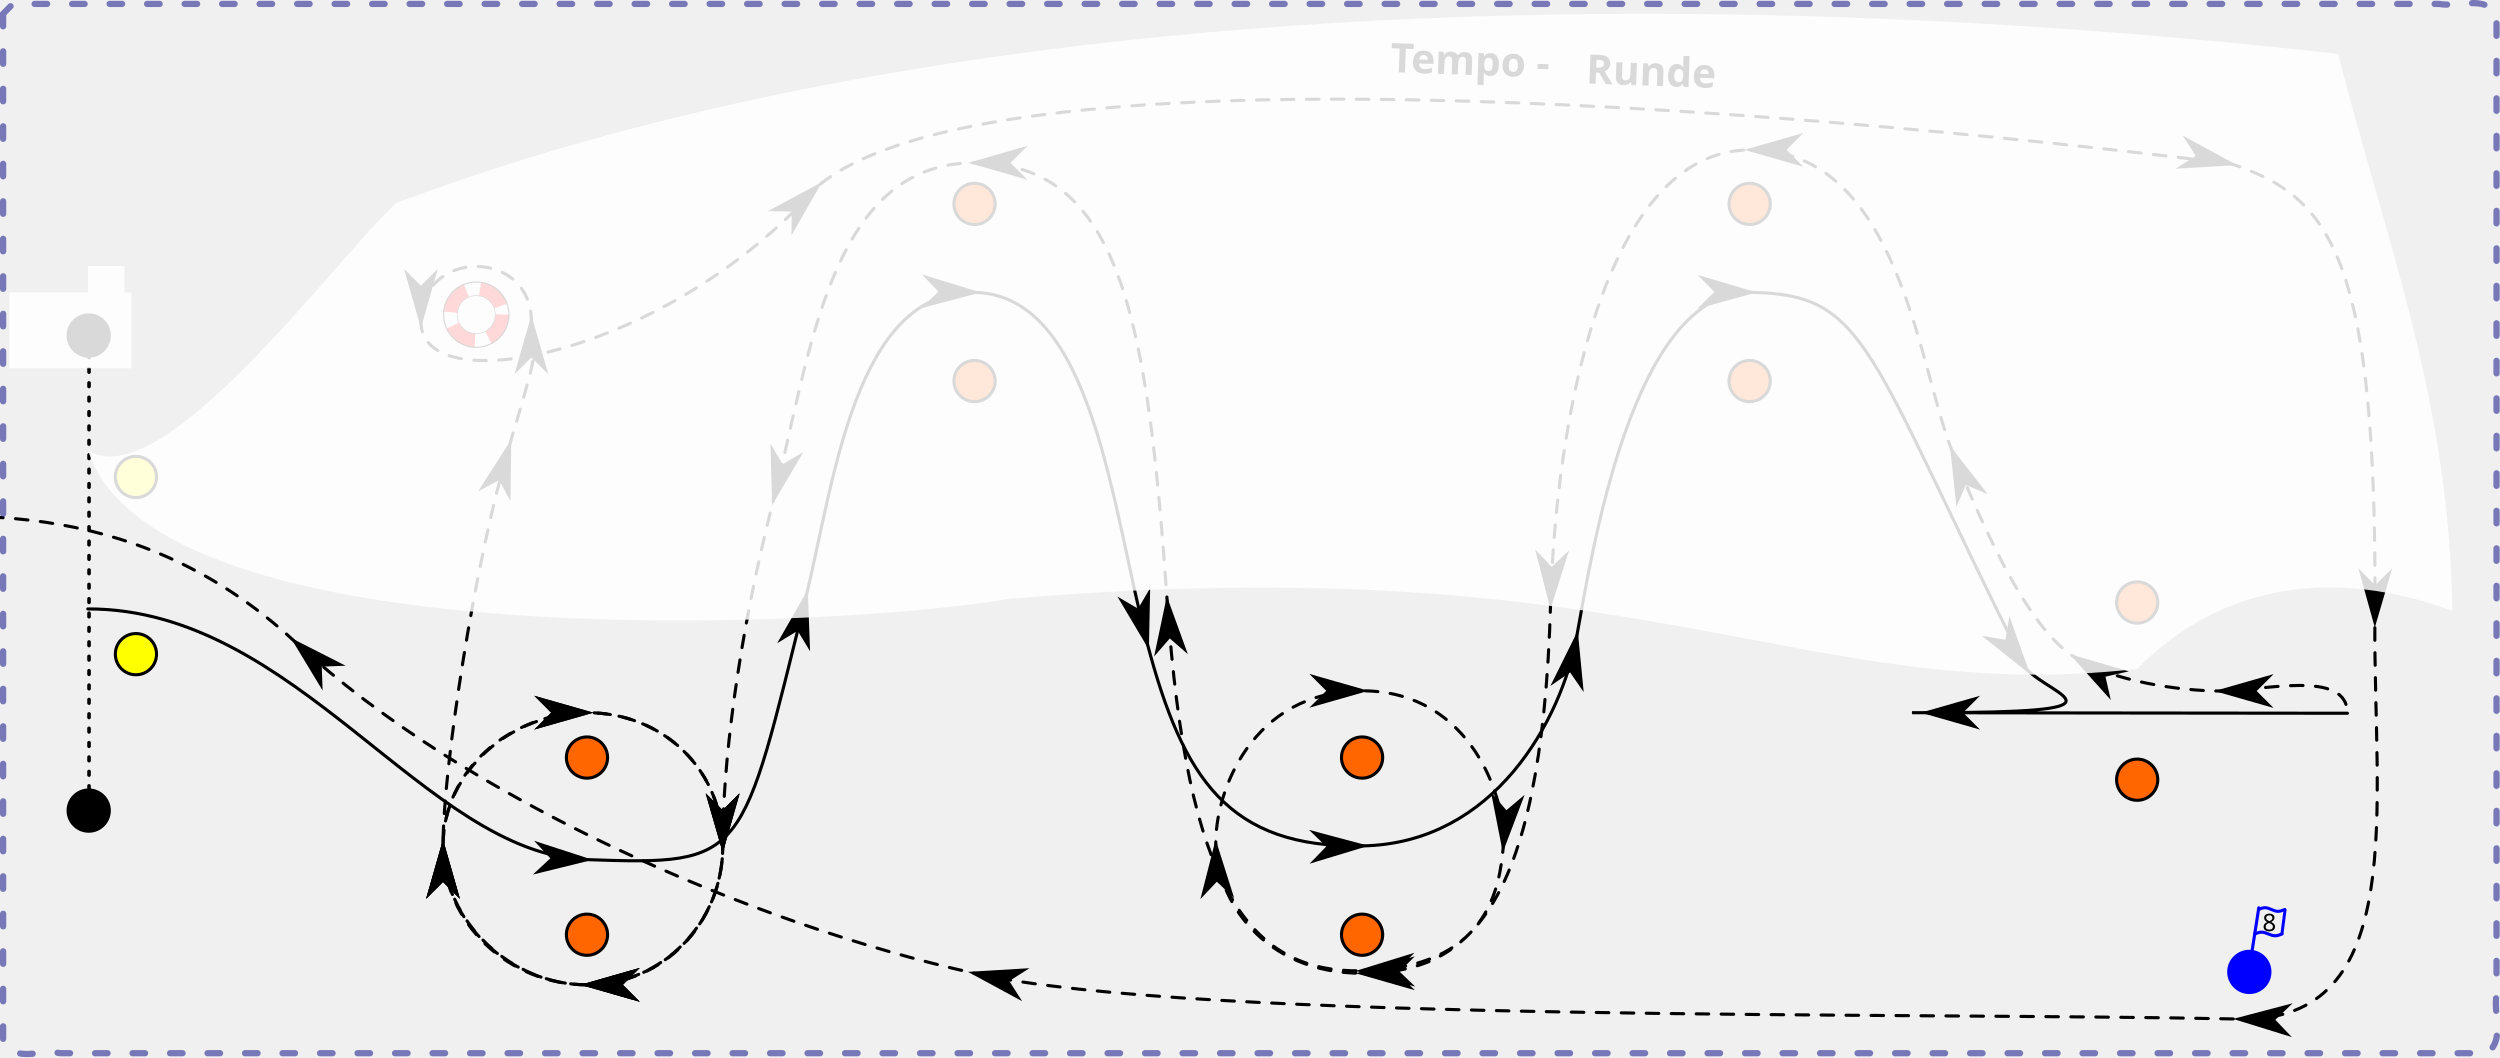
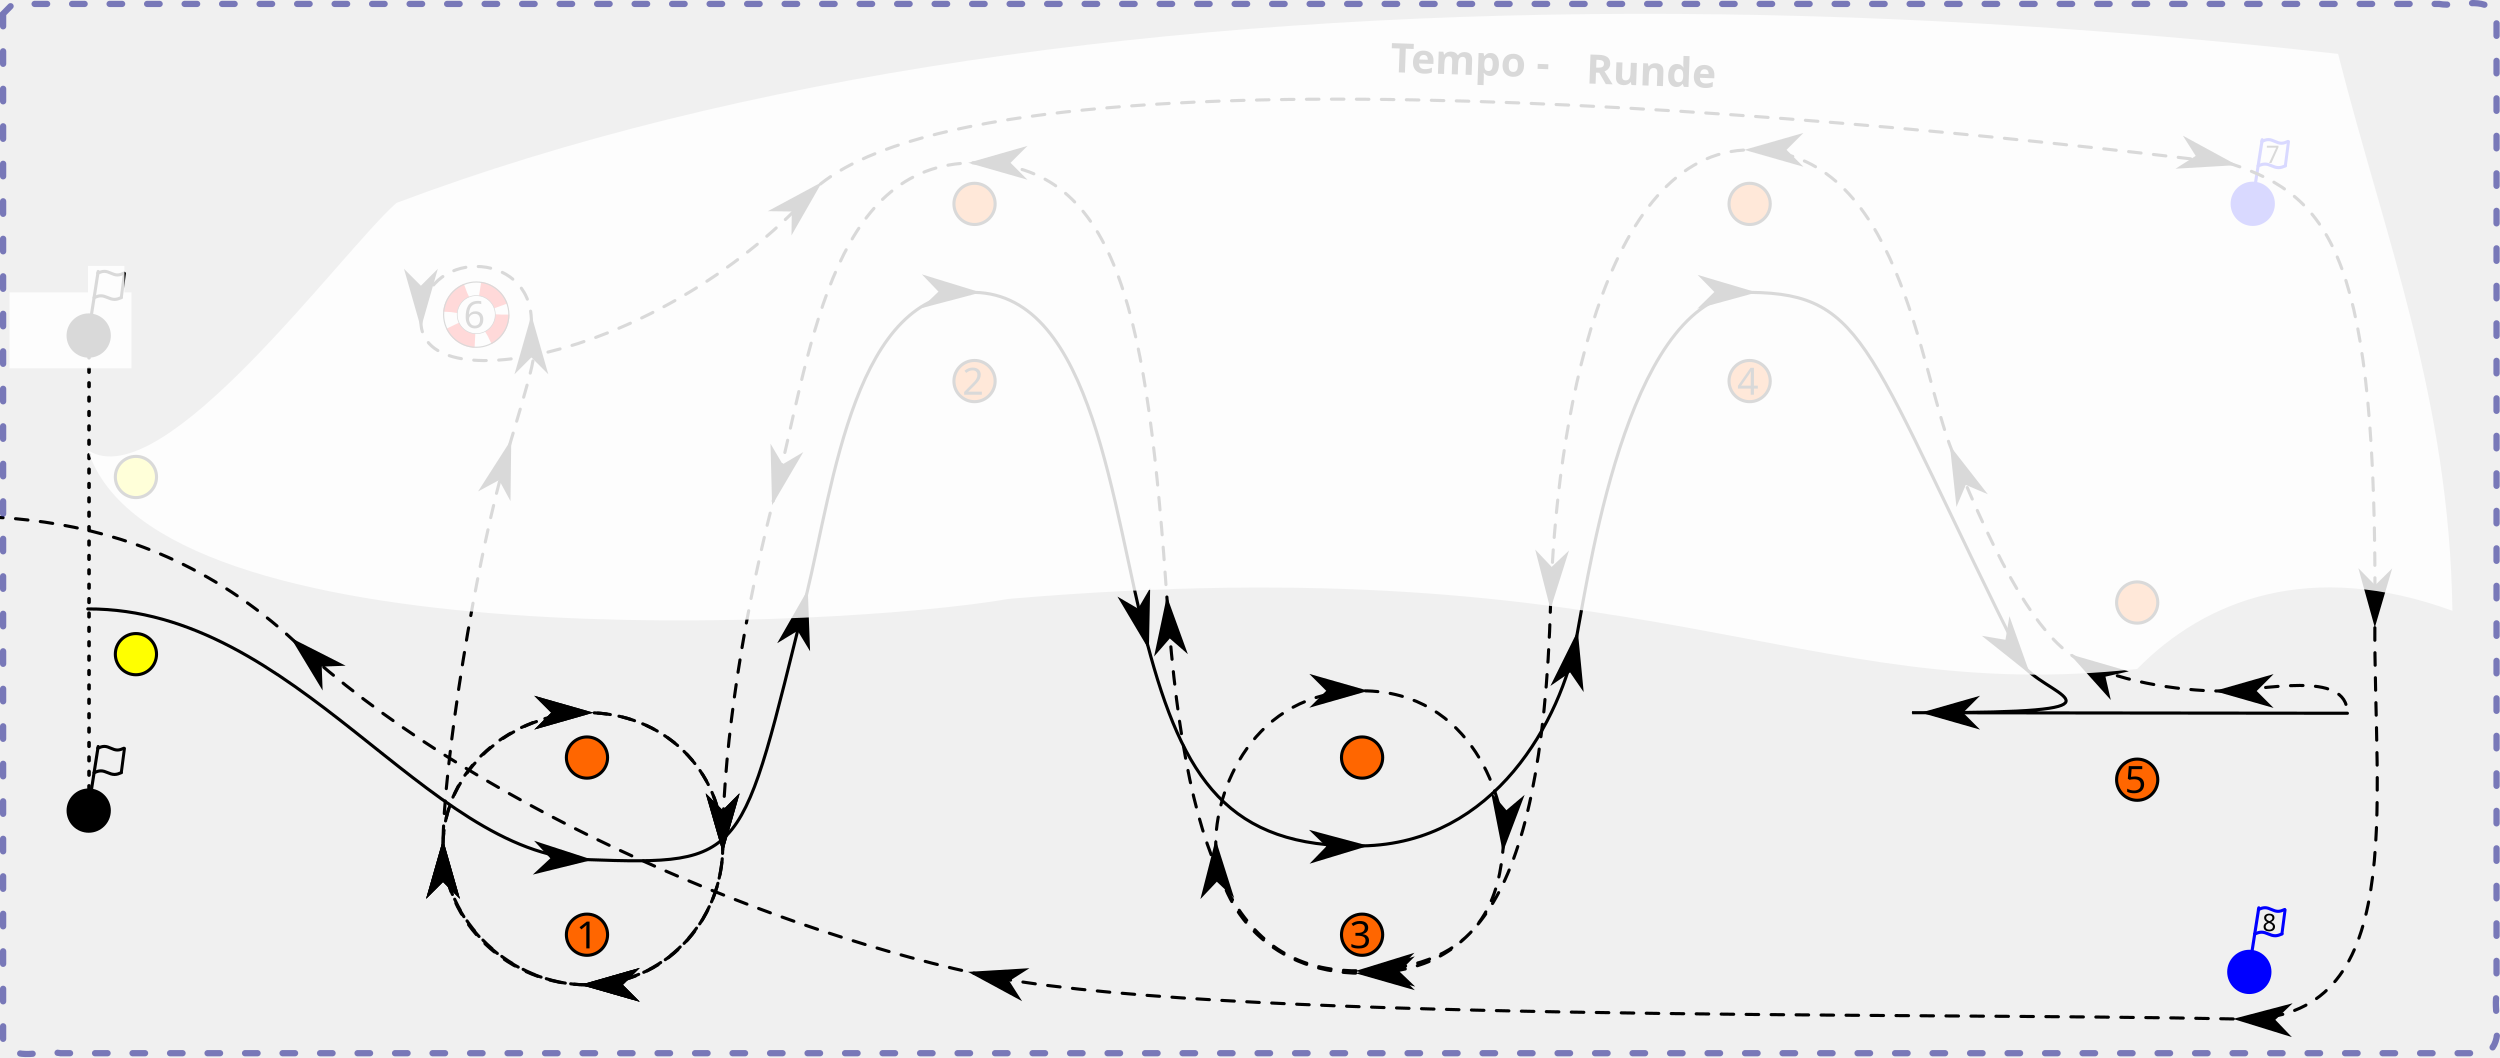
<svg xmlns="http://www.w3.org/2000/svg" version="1.0" id="svg3641" height="360.829" width="853.326" style="enable-background:new" xml:space="preserve">
  <defs id="arrows">
    <marker id="RazorWire" refX="0" refY="0" orient="auto" style="overflow:visible">
      <path id="path5527" style="fill:#34ff00;fill-opacity:1;fill-rule:evenodd;stroke:#34ff00;stroke-width:0.085pt;stroke-opacity:1" d="M 0.019,-0.632 V 0.595 L -6.621,2.568 H 9.113 L 2.979,0.595 V -0.632 L 9.166,-2.472 H -6.594 Z" />
    </marker>
    <marker orient="auto" refY="0" refX="0" id="Scissors" style="overflow:visible">
      <path id="schere" d="M 9.696,-3.847 C 8.661,-5.095 6.794,-5.052 5.4,-4.515 l -8.76,3.283 c -2.548,-1.394 -5.065,-0.995 -5.065,-1.673 0,-0.53 0.487,-0.414 0.414,-1.795 -0.07,-1.326 -1.454,-2.307 -2.763,-2.22 -1.309,-0.008 -2.666,0.995 -2.678,2.379 -0.098,1.393 1.074,2.688 2.461,2.779 1.624,0.242 4.499,-0.742 5.848,1.676 C -6.148,1.766 -7.931,1.771 -9.543,1.679 -10.882,1.602 -12.489,1.985 -13.128,3.301 c -0.617,1.261 -0.012,3.056 1.405,3.442 1.43,0.525 3.393,-0.138 3.733,-1.782 0.262,-1.267 -0.635,-1.862 -0.291,-2.322 0.26,-0.347 1.91,-0.146 4.85,-1.466 L 6.055,4.515 C 7.253,4.85 8.718,4.839 9.78,3.66 L -0.055,-0.057 Z M -9.832,-5.874 c 1.381,0.771 1.268,2.862 -0.167,3.268 -1.298,0.452 -2.956,-0.81 -2.542,-2.216 0.242,-1.154 1.764,-1.579 2.709,-1.052 z m 0.06,8.552 c 1.441,0.532 1.196,2.97 -0.269,3.298 -0.972,0.337 -2.361,-0.148 -2.459,-1.293 -0.189,-1.392 1.446,-2.65 2.728,-2.005 z" style="fill:#34ff00;fill-opacity:1;stroke:#34ff00;stroke-width:1.067;stroke-opacity:1" />
    </marker>
    <marker orient="auto" refY="0" refX="0" id="Legs" style="overflow:visible">
      <g id="g5494" transform="scale(-0.7)" style="fill:#34ff00;fill-opacity:1;stroke:#34ff00;stroke-opacity:1">
        <g id="g5496" transform="matrix(0,-1,-1,0,22.0892,22.73484)" style="fill:#34ff00;fill-opacity:1;stroke:#34ff00;stroke-opacity:1">
          <path id="path5498" d="m 22.636,22.054 c -7.371,5.036 -2.618,7.047 -6.23,14.339" style="fill:#34ff00;fill-opacity:1;fill-rule:evenodd;stroke:#34ff00;stroke-width:1.067pt;stroke-opacity:1" />
          <path id="path5500" d="m 22.825,21.918 c -1.451,8.904 3.772,9.355 4.805,14.747" style="fill:#34ff00;fill-opacity:1;fill-rule:evenodd;stroke:#34ff00;stroke-width:1.067pt;stroke-opacity:1" />
        </g>
        <path id="path5502" d="m -15.029,-7.181 -0.984,4.313 4.227,-1.305 z" style="fill:#34ff00;fill-opacity:1;fill-rule:evenodd;stroke:#34ff00;stroke-width:1.067pt;stroke-opacity:1" />
        <path id="path5504" d="m -16.23,4.861 1.999,3.946 2.418,-3.704 z" style="fill:#34ff00;fill-opacity:1;fill-rule:evenodd;stroke:#34ff00;stroke-width:1.067pt;stroke-opacity:1" />
      </g>
    </marker>
    <linearGradient id="linearGradient5477">
      <stop style="stop-color:#57e307;stop-opacity:1;" offset="0" id="stop5479" />
    </linearGradient>
    <marker style="overflow:visible" id="Arrow1Lend" refX="0" refY="0" orient="auto">
      <path style="fill-rule:evenodd;stroke:#000000;stroke-width:0.853pt;marker-start:none" d="M -10.667,0 -14.933,4.267 0,0 -14.933,-4.267 Z" id="path3104" />
    </marker>
    <marker style="overflow:visible" id="Arrow1Lstart" refX="0" refY="0" orient="auto">
      <path style="fill-rule:evenodd;stroke:#000000;stroke-width:0.853pt;marker-start:none" d="M 10.667,0 14.933,-4.267 0,0 14.933,4.267 Z" id="path3282" />
    </marker>
    <marker style="overflow:visible" id="Arrow1Lstart-7" refX="0" refY="0" orient="auto">
      <path style="fill-rule:evenodd;stroke:#000000;stroke-width:0.853pt;marker-start:none" d="M 10.667,0 14.933,-4.267 0,0 14.933,4.267 Z" id="path3282-4" />
    </marker>
    <marker style="overflow:visible" id="Arrow1Lend-6" refX="0" refY="0" orient="auto">
      <path style="fill-rule:evenodd;stroke:#000000;stroke-width:0.853pt;marker-start:none" d="M -10.667,0 -14.933,4.267 0,0 -14.933,-4.267 Z" id="path3104-0" />
    </marker>
  </defs>
  <g transform="translate(-215.4445,-435.3955)" style="display:inline" id="Parcours">
    <defs id="defs2076" />
    <g id="g1" />
    <g id="layer6" style="display:inline">
      <g transform="translate(18.94796,85.04597)" id="Zeitnahme" style="display:inline">
        <g id="g13156" transform="translate(-177.6378,-94.48819)">
          <path style="fill:#000000;fill-opacity:1;stroke:#000000;stroke-width:1.762" d="m 411.087,559.37 c 0,-3.685 -2.986,-6.678 -6.678,-6.678 -3.683,0 -6.678,2.987 -6.678,6.678 0,3.685 2.987,6.678 6.678,6.678 3.685,0 6.678,-2.987 6.678,-6.678 z" id="path13158" />
        </g>
        <g id="g13172" transform="translate(-177.6378,67.66194)">
          <path style="fill:#000000;fill-opacity:1;stroke:#000000;stroke-width:1.762" d="m 411.087,559.37 c 0,-3.685 -2.986,-6.678 -6.678,-6.678 -3.683,0 -6.678,2.987 -6.678,6.678 0,3.685 2.987,6.678 6.678,6.678 3.685,0 6.678,-2.987 6.678,-6.678 z" id="path13174" />
        </g>
        <path style="fill:none;stroke:#000000;stroke-width:1.228;stroke-linecap:round;stroke-linejoin:miter;stroke-miterlimit:4;stroke-dasharray:1.228, 3.684;stroke-dashoffset:0;stroke-opacity:1" d="m 226.886,466.315 c 0,23.379 0,46.759 0,70.138 0,19.991 0,67.885 0,87.271" id="path14169" />
      </g>
      <g transform="translate(113.4362,157.2769)" id="Tor1" style="display:inline;fill:#ff6600">
        <path style="fill:#ff6600;stroke:#000000;stroke-width:1.056" d="m 309.393,536.693 c 0,-3.883 -3.149,-7.032 -7.031,-7.032 -3.881,0 -7.031,3.148 -7.031,7.032 0,3.883 3.15,7.031 7.031,7.031 3.882,0 7.031,-3.147 7.031,-7.031 z" id="Tor1_innen" />
        <path style="fill:#ff6600;stroke:#000000;stroke-width:1.056" d="m 309.393,597.166 c 0,-3.883 -3.149,-7.032 -7.031,-7.032 -3.881,0 -7.031,3.148 -7.031,7.032 0,3.883 3.15,7.031 7.031,7.031 3.882,0 7.031,-3.147 7.031,-7.031 z" id="Tor1_aussen" />
      </g>
      <g transform="translate(226.8221,-31.69941)" id="Tor2" style="display:inline;fill:#ff6600">
        <path style="fill:#ff6600;stroke:#000000;stroke-width:1.056" d="m 328.291,536.693 c 0,-3.883 -3.149,-7.032 -7.031,-7.032 -3.881,0 -7.031,3.148 -7.031,7.032 0,3.883 3.15,7.031 7.031,7.031 3.882,0 7.031,-3.147 7.031,-7.031 z" id="Tor2_aussen" />
        <path style="fill:#ff6600;stroke:#000000;stroke-width:1.056" d="m 328.291,597.166 c 0,-3.883 -3.149,-7.032 -7.031,-7.032 -3.881,0 -7.031,3.148 -7.031,7.032 0,3.883 3.15,7.031 7.031,7.031 3.882,0 7.031,-3.147 7.031,-7.031 z" id="Tor2_innen" />
      </g>
      <g transform="translate(340.2078,157.2769)" id="Tor3" style="display:inline;fill:#ff6600">
        <path style="fill:#ff6600;stroke:#000000;stroke-width:1.056" d="m 347.189,536.693 c 0,-3.883 -3.149,-7.032 -7.031,-7.032 -3.881,0 -7.031,3.148 -7.031,7.032 0,3.883 3.15,7.031 7.031,7.031 3.882,0 7.031,-3.147 7.031,-7.031 z" id="Tor3_innen" />
        <path style="fill:#ff6600;stroke:#000000;stroke-width:1.056" d="m 347.189,597.166 c 0,-3.883 -3.149,-7.032 -7.031,-7.032 -3.881,0 -7.031,3.148 -7.031,7.032 0,3.883 3.15,7.031 7.031,7.031 3.882,0 7.031,-3.147 7.031,-7.031 z" id="Tor3_aussen" />
      </g>
      <g transform="translate(453.5935,-31.69941)" id="Tor4" style="display:inline;fill:#ff6600">
        <path style="fill:#ff6600;stroke:#000000;stroke-width:1.056" d="m 366.086,536.693 c 0,-3.883 -3.149,-7.032 -7.031,-7.032 -3.881,0 -7.031,3.148 -7.031,7.032 0,3.883 3.15,7.031 7.031,7.031 3.882,0 7.031,-3.147 7.031,-7.031 z" id="Tor4_aussen" />
        <path style="fill:#ff6600;stroke:#000000;stroke-width:1.056" d="m 366.086,597.166 c 0,-3.883 -3.149,-7.032 -7.031,-7.032 -3.881,0 -7.031,3.148 -7.031,7.032 0,3.883 3.15,7.031 7.031,7.031 3.882,0 7.031,-3.147 7.031,-7.031 z" id="Tor4_innen" />
      </g>
      <g transform="translate(566.9793,104.3635)" id="Tor5" style="display:inline;fill:#ff6600">
        <path style="fill:#ff6600;stroke:#000000;stroke-width:1.056" d="m 384.984,536.693 c 0,-3.883 -3.149,-7.032 -7.031,-7.032 -3.881,0 -7.031,3.148 -7.031,7.032 0,3.883 3.15,7.031 7.031,7.031 3.882,0 7.031,-3.147 7.031,-7.031 z" id="Tor5_oben" />
        <path style="fill:#ff6600;stroke:#000000;stroke-width:1.056" d="m 384.984,597.166 c 0,-3.883 -3.149,-7.032 -7.031,-7.032 -3.881,0 -7.031,3.148 -7.031,7.032 0,3.883 3.15,7.031 7.031,7.031 3.882,0 7.031,-3.147 7.031,-7.031 z" id="Tor5_unten" />
      </g>
      <g transform="translate(18.94796,138.3793)" id="Schikane" style="display:inline">
        <g style="fill:none" id="Ring">
          <ellipse id="path8826" style="fill:none;stroke:#ff0000;stroke-width:4.821;stroke-linecap:butt;stroke-linejoin:round;stroke-miterlimit:4;stroke-dasharray:9.643, 4.821;stroke-dashoffset:0;stroke-opacity:1" cx="359.055" cy="404.409" rx="8.928" ry="8.928" />
          <ellipse style="display:inline;fill:none;stroke:#000000;stroke-width:0.229;stroke-linecap:round;stroke-linejoin:round;stroke-miterlimit:4;stroke-dasharray:none;stroke-dashoffset:0;stroke-opacity:1" id="path3620" cx="359.055" cy="404.409" rx="6.5" ry="6.5" />
          <ellipse style="display:inline;fill:none;stroke:#000000;stroke-width:0.393;stroke-linecap:round;stroke-linejoin:round;stroke-miterlimit:4;stroke-dasharray:none;stroke-dashoffset:0;stroke-opacity:1" id="path2733" cx="359.055" cy="404.409" rx="11.142" ry="11.142" />
        </g>
      </g>
      <g transform="translate(-40.52031,61.51377)" id="Start+Ziel" style="display:inline">
        <path style="fill:#ffff00;stroke:#000000;stroke-width:1.056" d="m 309.393,536.693 c 0,-3.883 -3.149,-7.032 -7.031,-7.032 -3.881,0 -7.031,3.148 -7.031,7.032 0,3.883 3.15,7.031 7.031,7.031 3.882,0 7.031,-3.147 7.031,-7.031 z" id="Tor1_innen-7" />
        <path style="fill:#ffff00;stroke:#000000;stroke-width:1.056" d="m 309.393,597.166 c 0,-3.883 -3.149,-7.032 -7.031,-7.032 -3.881,0 -7.031,3.148 -7.031,7.032 0,3.883 3.15,7.031 7.031,7.031 3.882,0 7.031,-3.147 7.031,-7.031 z" id="Tor1_aussen-3" />
      </g>
    </g>
  </g>
+   <g transform="translate(-215.4445,-435.3955)" style="display:inline" id="ParcoursLabel">
+     <defs id="defs2832" />
+     <g id="g3113" style="display:inline">
+       <text xml:space="preserve" style="font-style:normal;font-weight:normal;font-size:12.8px;line-height:0%;font-family:'Arial Black';display:inline;fill:#000000;fill-opacity:1;stroke:none;stroke-width:1.067" x="373.691" y="547.37" id="text3034">
+         <tspan id="tspan3032" x="373.691" y="547.37" style="font-size:12.8px;line-height:1.25;stroke-width:1.067">6</tspan>
+       </text>
+       <text xml:space="preserve" style="font-style:normal;font-weight:normal;font-size:12.8px;line-height:0%;font-family:'Arial Black';display:inline;fill:#000000;fill-opacity:1;stroke:none;stroke-width:1.067" x="412.13" y="759.102" id="text3038">
+         <tspan id="tspan3036" x="412.13" y="759.102" style="font-size:12.8px;line-height:1.25;stroke-width:1.067">1</tspan>
+       </text>
+       <text xml:space="preserve" style="font-style:normal;font-weight:normal;font-size:12.8px;line-height:0%;font-family:'Arial Black';display:inline;fill:#000000;fill-opacity:1;stroke:none;stroke-width:1.067" x="808.383" y="570.125" id="text3042">
+         <tspan id="tspan3040" x="808.383" y="570.125" style="font-size:12.8px;line-height:1.25;stroke-width:1.067">4</tspan>
+       </text>
+       <text xml:space="preserve" style="font-style:normal;font-weight:normal;font-size:12.8px;line-height:0%;font-family:'Arial Black';display:inline;fill:#000000;fill-opacity:1;stroke:none;stroke-width:1.067" x="940.704" y="706.032" id="text3046">
+         <tspan id="tspan3044" x="940.704" y="706.032" style="font-size:12.8px;line-height:1.25;stroke-width:1.067">5</tspan>
+       </text>
+       <text xml:space="preserve" style="font-style:normal;font-weight:normal;font-size:12.8px;line-height:0%;font-family:'Arial Black';display:inline;fill:#000000;fill-opacity:1;stroke:none;stroke-width:1.067" x="676.131" y="759.024" id="text3050">
+         <tspan id="tspan3048" x="676.131" y="759.024" style="font-size:12.8px;line-height:1.25;stroke-width:1.067">3</tspan>
+       </text>
+       <g transform="translate(579.9631,-35.51099)" id="g3068" style="display:inline">
+         <path id="path3052" d="m 411.087,540.472 c 0,-3.685 -2.986,-6.678 -6.678,-6.678 -3.683,0 -6.678,2.987 -6.678,6.678 0,3.685 2.987,6.678 6.678,6.678 3.685,0 6.678,-2.987 6.678,-6.678 z" style="fill:#0000ff;fill-opacity:1;stroke:#0000ff;stroke-width:1.762" />
+         <g style="stroke:#0000ff" id="g3062">
+           <path id="path3054" d="m 407.511,519.18 c 0.372,-0.161 0.745,-0.325 1.117,-0.438 0.372,-0.114 0.744,-0.181 1.117,-0.181 0.372,0 0.744,0.063 1.117,0.181 0.372,0.113 0.744,0.273 1.116,0.438 0.369,0.16 0.745,0.321 1.117,0.434 0.369,0.114 0.745,0.181 1.117,0.181 0.368,0 0.745,-0.064 1.117,-0.181 0.368,-0.113 0.744,-0.274 1.117,-0.434" style="fill:none;stroke:#0000ff;stroke-width:1.052;stroke-linecap:round;stroke-linejoin:round" />
+           <path id="path3056" d="m 407.643,518.601 -2.7,17.3 v 0.258 0" style="fill:none;stroke:#0000ff;stroke-width:1.067;stroke-linecap:round;stroke-linejoin:round" />
+           <path id="path3058" d="m 406.246,527.522 c 0.384,-0.158 0.775,-0.317 1.163,-0.429 0.383,-0.113 0.775,-0.179 1.163,-0.179 0.383,0 0.774,0.062 1.163,0.179 0.387,0.112 0.774,0.271 1.163,0.429 0.387,0.159 0.774,0.317 1.162,0.433 0.388,0.109 0.775,0.175 1.163,0.175 0.388,0 0.775,-0.062 1.163,-0.175 0.387,-0.112 0.775,-0.271 1.163,-0.433" style="fill:none;stroke:#0000ff;stroke-width:1.067;stroke-linecap:round;stroke-linejoin:round" />
+           <path id="path3060" d="m 416.604,519.31 -1.039,7.969 v 0.12 0" style="fill:none;stroke:#0000ff;stroke-width:1.024;stroke-linecap:round" />
+         </g>
+         <text xml:space="preserve" style="font-style:normal;font-weight:normal;font-size:12.8px;line-height:0%;font-family:'Arial Black';fill:#000000;fill-opacity:1;stroke:none;stroke-width:1.067" x="408.873" y="526.543" id="text3066">
+           <tspan id="tspan3064" x="408.873" y="526.543" style="font-size:8.242px;line-height:1.25;stroke-width:1.067">7</tspan>
+         </text>
+       </g>
+       <text xml:space="preserve" style="font-style:normal;font-weight:normal;font-size:12.8px;line-height:0%;font-family:'Arial Black';display:inline;fill:#000000;fill-opacity:1;stroke:none;stroke-width:1.067" x="543.926" y="570.125" id="text3090">
+         <tspan id="tspan3088" x="543.926" y="570.125" style="font-size:12.8px;line-height:1.25;stroke-width:1.067">2</tspan>
+       </text>
+       <g id="g3100">
+         <path id="path3092" d="m 248.821,528.636 c 0.372,-0.161 0.745,-0.325 1.117,-0.438 0.372,-0.114 0.744,-0.181 1.117,-0.181 0.372,0 0.744,0.063 1.117,0.181 0.372,0.113 0.744,0.273 1.116,0.438 0.369,0.16 0.745,0.321 1.117,0.434 0.369,0.114 0.745,0.181 1.117,0.181 0.368,0 0.745,-0.064 1.117,-0.181 0.368,-0.113 0.744,-0.274 1.117,-0.434" style="display:inline;fill:none;stroke:#000000;stroke-width:1.052;stroke-linecap:round;stroke-linejoin:round" />
+         <path id="path3094" d="m 248.953,528.057 -2.7,17.3 v 0.258 0" style="display:inline;fill:none;stroke:#000000;stroke-width:1.067;stroke-linecap:round;stroke-linejoin:round" />
+         <path id="path3096" d="m 247.556,536.977 c 0.384,-0.158 0.775,-0.317 1.163,-0.429 0.383,-0.113 0.775,-0.179 1.163,-0.179 0.383,0 0.774,0.062 1.163,0.179 0.387,0.112 0.774,0.271 1.163,0.429 0.387,0.159 0.774,0.317 1.162,0.433 0.388,0.109 0.775,0.175 1.163,0.175 0.388,0 0.775,-0.062 1.163,-0.175 0.387,-0.112 0.775,-0.271 1.163,-0.433" style="display:inline;fill:none;stroke:#000000;stroke-width:1.067;stroke-linecap:round;stroke-linejoin:round" />
+         <path id="path3098" d="m 257.914,528.766 -1.039,7.969 v 0.12 0" style="display:inline;fill:none;stroke:#000000;stroke-width:1.024;stroke-linecap:round" />
+       </g>
+       <g id="g3111">
+         <path id="path3102" d="m 248.821,690.786 c 0.372,-0.161 0.745,-0.325 1.117,-0.438 0.372,-0.114 0.744,-0.181 1.117,-0.181 0.372,0 0.744,0.063 1.117,0.181 0.372,0.113 0.744,0.273 1.116,0.438 0.369,0.16 0.745,0.321 1.117,0.434 0.369,0.114 0.745,0.181 1.117,0.181 0.368,0 0.745,-0.064 1.117,-0.181 0.368,-0.113 0.744,-0.274 1.117,-0.434" style="display:inline;fill:none;stroke:#000000;stroke-width:1.052;stroke-linecap:round;stroke-linejoin:round" />
+         <path id="path3105" d="m 248.953,690.207 -2.7,17.3 v 0.258 0" style="display:inline;fill:none;stroke:#000000;stroke-width:1.067;stroke-linecap:round;stroke-linejoin:round" />
+         <path id="path3107" d="m 247.556,699.127 c 0.384,-0.158 0.775,-0.317 1.163,-0.429 0.383,-0.113 0.775,-0.179 1.163,-0.179 0.383,0 0.774,0.062 1.163,0.179 0.387,0.112 0.774,0.271 1.163,0.429 0.387,0.159 0.774,0.317 1.162,0.433 0.388,0.109 0.775,0.175 1.163,0.175 0.388,0 0.775,-0.062 1.163,-0.175 0.387,-0.112 0.775,-0.271 1.163,-0.433" style="display:inline;fill:none;stroke:#000000;stroke-width:1.067;stroke-linecap:round;stroke-linejoin:round" />
+         <path id="path3109" d="m 257.914,690.916 -1.039,7.969 v 0.12 0" style="display:inline;fill:none;stroke:#000000;stroke-width:1.024;stroke-linecap:round" />
+       </g>
+     </g>
+   </g>
  <g transform="translate(363.3543,-208.7303)" id="SpeedbojeKlasse7" style="display:inline;enable-background:new">
    <path id="path2174" d="m 411.087,540.472 c 0,-3.685 -2.986,-6.678 -6.678,-6.678 -3.683,0 -6.678,2.987 -6.678,6.678 0,3.685 2.987,6.678 6.678,6.678 3.685,0 6.678,-2.987 6.678,-6.678 z" style="fill:#0000ff;fill-opacity:1;stroke:#0000ff;stroke-width:1.762" />
    <g style="fill:none;stroke:#0000ff" id="g2184">
      <path id="path2176" d="m 407.511,519.18 c 0.372,-0.161 0.745,-0.325 1.117,-0.438 0.372,-0.114 0.744,-0.181 1.117,-0.181 0.372,0 0.744,0.063 1.117,0.181 0.372,0.113 0.744,0.273 1.116,0.438 0.369,0.16 0.745,0.321 1.117,0.434 0.369,0.114 0.745,0.181 1.117,0.181 0.368,0 0.745,-0.064 1.117,-0.181 0.368,-0.113 0.744,-0.274 1.117,-0.434" style="fill:none;stroke:#0000ff;stroke-width:1.052;stroke-linecap:round;stroke-linejoin:round" />
      <path id="path2178" d="m 407.643,518.601 -2.7,17.3 v 0.258 0" style="fill:none;stroke:#0000ff;stroke-width:1.067;stroke-linecap:round;stroke-linejoin:round" />
      <path id="path2180" d="m 406.246,527.522 c 0.384,-0.158 0.775,-0.317 1.163,-0.429 0.383,-0.113 0.775,-0.179 1.163,-0.179 0.383,0 0.774,0.062 1.163,0.179 0.387,0.112 0.774,0.271 1.163,0.429 0.387,0.159 0.774,0.317 1.162,0.433 0.388,0.109 0.775,0.175 1.163,0.175 0.388,0 0.775,-0.062 1.163,-0.175 0.387,-0.112 0.775,-0.271 1.163,-0.433" style="fill:none;stroke:#0000ff;stroke-width:1.067;stroke-linecap:round;stroke-linejoin:round" />
      <path id="path2182" d="m 416.604,519.31 -1.039,7.969 v 0.12 0" style="fill:none;stroke:#0000ff;stroke-width:1.024;stroke-linecap:round" />
    </g>
    <text xml:space="preserve" style="font-style:normal;font-weight:normal;font-size:12.8px;line-height:0%;font-family:'Arial Black';fill:#000000;fill-opacity:1;stroke:none;stroke-width:1.067" x="408.873" y="526.543" id="text2188">
      <tspan id="tspan2186" x="408.873" y="526.543" style="font-size:8.242px;line-height:1.25;stroke-width:1.067">8</tspan>
    </text>
  </g>
  <g transform="translate(-215.4445,-435.3955)" style="display:inline" id="Klasse7">
    <path id="path520" d="m 169.627,612.629 c 24.841,0 89.242,-11.354 146.676,41.981 57.434,53.335 155.68,96.118 231.704,112.994 76.024,16.876 319.063,13.192 431.851,15.624 58.227,1.256 45.727,-72.813 46.201,-135.848 0.934,-124.03 -14.615,-144.774 -49.215,-156.108 -158.201,-19.565 -424.336,-41.112 -482.38,7.775 -51.328,57.862 -135.352,73.976 -135.352,46.103 0,-25.079 37.712,-25.079 37.712,0 0,15.274 4.503,2.236 -7.509,42.396 -12.012,40.159 -22.661,110.333 -22.663,136.631 -0.002,25.87 23.429,47.369 49.146,47.369 25.717,0 46.349,-21 46.349,-47.333 0,-26.333 -20.632,-45.56 -46.349,-45.56 -25.717,0 -49.143,19.227 -49.143,45.525 0,26.298 23.427,47.369 49.143,47.369 25.717,0 46.511,-21.463 46.349,-47.369 -0.162,-25.905 4.927,-70.101 17.386,-118.468 12.459,-48.205 18.661,-114.738 68.614,-114.738 49.951,0 59.026,53.853 65.733,150.145 6.708,96.292 27.139,126.488 66.486,125.644 42.599,-0.913 46.954,-27.758 48.215,-42.629 1.262,-14.871 -10.468,-52.941 -48.221,-52.941 -37.753,0 -50.432,34.876 -49.921,52.941 0.511,18.065 15.982,43.473 49.921,43.473 33.939,0 61.301,-17.98 64.362,-126.488 1.674,-59.353 17.376,-154.571 68.292,-154.571 50.916,0 57.354,74.713 68.821,103.027 16.312,40.274 29.187,62.268 41.921,70.278 12.734,8.01 35.576,11.412 49.734,11.412 13.99,0 43.19,-7.596 43.19,7.587" style="display:inline;fill:none;stroke:#000000;stroke-width:1.066;stroke-linecap:round;stroke-linejoin:round;stroke-miterlimit:4;stroke-dasharray:4.263, 4.263;stroke-dashoffset:0;stroke-opacity:1;marker-start:none;marker-mid:url(#Arrow1Lstart);marker-end:none" />
    <path id="path522" d="m 1016.681,678.851 c 0,0 -181.32,-0.198 -143.404,-0.198 71.653,0 43.372,-5.128 33.803,-14.92 -54.824,-109.218 -53.823,-128.115 -94.236,-128.547 -40.413,-0.433 -54.154,89.961 -59.26,117.68 -5.106,27.719 -27.714,70.512 -73.224,71.266 -45.51,0.754 -61.124,-22.827 -73.327,-69.149 -12.203,-46.322 -18.343,-118.973 -59.026,-119.797 -40.683,-0.824 -47.947,64.875 -57.369,103.633 -22.459,90.358 -20.057,91.969 -75.111,89.98 -55.054,-1.989 -98.673,-85.73 -170.121,-85.558" style="display:inline;fill:none;stroke:#000000;stroke-width:1.067;stroke-linecap:round;stroke-linejoin:round;stroke-miterlimit:4;stroke-dashoffset:0;stroke-opacity:1;marker-start:none;marker-mid:url(#Arrow1Lstart);marker-end:none" />
    <path id="path524" d="m 462.148,724.213 c 0,-26.333 -20.632,-45.56 -46.349,-45.56 -25.717,0 -49.143,19.827 -49.143,45.56 0,26.47 22.661,47.333 49.143,47.333 26.47,0 46.349,-21.463 46.349,-47.333 z" style="display:inline;fill:none;stroke:#000000;stroke-width:1.067;stroke-linecap:round;stroke-linejoin:round;stroke-miterlimit:4;stroke-dasharray:4.267, 4.267;stroke-dashoffset:3.8;stroke-opacity:1;marker-start:none;marker-mid:url(#Arrow1Lstart);marker-end:none" />
    <text id="text526" y="876.114" x="243.389" style="font-style:normal;font-variant:normal;font-weight:normal;font-stretch:normal;font-size:12.8px;line-height:0%;font-family:Verdana;-inkscape-font-specification:Verdana;display:inline;opacity:0.99;fill:#e6e6e6;fill-opacity:1;stroke:none;stroke-width:1.067" xml:space="preserve">
      <tspan id="tspan528" y="876.114" x="243.389" style="font-style:normal;font-variant:normal;font-weight:normal;font-stretch:normal;font-size:19.2px;line-height:1.25;font-family:Verdana;-inkscape-font-specification:Verdana;fill:#000000;stroke-width:1.067">Ablegen - Startlinie - in den Parcours, d.h. innen durch die Tore 1 - 2 - 3 - 4 -</tspan>
      <tspan id="tspan530" y="900.114" x="243.389" style="font-style:normal;font-variant:normal;font-weight:normal;font-stretch:normal;font-size:19.2px;line-height:1.25;font-family:Verdana;-inkscape-font-specification:Verdana;fill:#000000;stroke-width:1.067">rückwärts durch das Tor 5 - vorwärts wieder in den Parcours, d.h. außen um Tor 4 -</tspan>
      <tspan id="tspan532" y="924.114" x="243.389" style="font-style:normal;font-variant:normal;font-weight:normal;font-stretch:normal;font-size:19.2px;line-height:1.25;font-family:Verdana;-inkscape-font-specification:Verdana;fill:#000000;stroke-width:1.067">schnelle Umkreisung des Tores 3 (das Tor 3 bleibt an der Steuerbordseite!) - </tspan>
      <tspan y="948.114" x="243.389" style="font-style:normal;font-variant:normal;font-weight:normal;font-stretch:normal;font-size:19.2px;line-height:1.25;font-family:Verdana;-inkscape-font-specification:Verdana;fill:#000000;stroke-width:1.067" id="tspan534">außen um Tor 2 - schnelle Umkreisung des Tores 1 (das Tor 1 bleibt an der Steuerbordseite!) -</tspan>
      <tspan id="tspan536" y="972.114" x="243.389" style="font-style:normal;font-variant:normal;font-weight:normal;font-stretch:normal;font-size:19.2px;line-height:1.25;font-family:Verdana;-inkscape-font-specification:Verdana;fill:#000000;stroke-width:1.067">Schikane an der Tonne 6 - Temporunde: <tspan id="tspan538" style="font-style:normal;font-variant:normal;font-weight:normal;font-stretch:normal;font-size:19.2px;font-family:Verdana;-inkscape-font-specification:Verdana;fill:#000000;stroke-width:1.067">außen</tspan> an den Toren 2 und 4, um die</tspan>
      <tspan id="tspan540" y="996.114" x="243.389" style="font-style:normal;font-variant:normal;font-weight:normal;font-stretch:normal;font-size:19.2px;line-height:1.25;font-family:Verdana;-inkscape-font-specification:Verdana;fill:#000000;stroke-width:1.067">Tonne 7 und 8, außen an Tor 3 vorbei und innen durch das Tor 1 - Ziellinie - anlegen.</tspan>
    </text>
    <g transform="translate(-157.658,26.16096)" id="g542">
      <text xml:space="preserve" style="font-style:normal;font-weight:bold;font-size:12.8px;line-height:0%;font-family:Verdana;fill:#000000;fill-opacity:1;stroke:none;stroke-width:1.067" x="862.312" y="403.784" id="text544" transform="rotate(2.01374)">
        <tspan id="tspan546" x="862.312" y="403.784" style="font-size:13.867px;line-height:1.25;stroke-width:1.067">Tempo -</tspan>
      </text>
      <text xml:space="preserve" style="font-style:normal;font-weight:bold;font-size:12.8px;line-height:0%;font-family:Verdana;fill:#000000;fill-opacity:1;stroke:none;stroke-width:1.067" x="929.201" y="405.3" id="text548" transform="rotate(2.01374)">
        <tspan id="tspan550" x="929.201" y="405.3" style="font-size:13.867px;line-height:1.25;stroke-width:1.067">Runde</tspan>
      </text>
    </g>
    <text id="text552" y="328.002" x="595.582" style="font-style:normal;font-variant:normal;font-weight:bold;font-stretch:normal;font-size:12.8px;line-height:0%;font-family:Verdana;-inkscape-font-specification:'Verdana Bold';text-align:center;text-anchor:middle;display:inline;fill:#000000;fill-opacity:1;stroke:none;stroke-width:1.067" xml:space="preserve">
      <tspan style="font-style:normal;font-variant:normal;font-weight:bold;font-stretch:normal;font-size:38.4px;line-height:1.25;font-family:Verdana;-inkscape-font-specification:'Verdana Bold';text-align:center;text-anchor:middle;stroke-width:1.067" y="328.002" x="595.582" id="tspan554">DMYV-Jugend</tspan>
      <tspan id="tspan556" style="font-style:normal;font-variant:normal;font-weight:bold;font-stretch:normal;font-size:38.4px;line-height:1.25;font-family:Verdana;-inkscape-font-specification:'Verdana Bold';text-align:center;text-anchor:middle;stroke-width:1.067" y="376.002" x="595.582">Motorboot-Slalom</tspan>
      <tspan style="font-style:normal;font-variant:normal;font-weight:bold;font-stretch:normal;font-size:38.4px;line-height:1.25;font-family:Verdana;-inkscape-font-specification:'Verdana Bold';text-align:center;text-anchor:middle;stroke-width:1.067" id="tspan558" y="424.002" x="595.582">Klasse 7</tspan>
    </text>
  </g>
  <g id="Export_Area" style="display:inline;opacity:1" transform="translate(-180.8124,-194.4877)">
    <path style="display:inline;opacity:0.5;fill:none;fill-opacity:1;fill-rule:nonzero;stroke:#000080;stroke-width:2.133;stroke-linecap:round;stroke-linejoin:miter;stroke-miterlimit:4;stroke-dasharray:4.267, 8.533;stroke-dashoffset:0;stroke-opacity:1" d="m 181.879,199.201 c 0,117.134 0,234.268 0,351.402 4.38,6.419 13.104,2.145 19.592,3.374 276.059,0 552.117,0 828.176,0 6.295,-4.466 2.103,-13.361 3.309,-19.977 0,-111.6 0,-223.2 0,-334.8 -4.38,-6.419 -13.104,-2.145 -19.592,-3.374 -276.059,0 -552.117,0 -828.176,0 -1.103,1.125 -2.206,2.25 -3.309,3.374 z" id="rect4816" />
    <g id="g2" />
    <g id="Alcatraz_1" style="display:inline">
      <path style="opacity:0.85;fill:#ffffff;fill-opacity:1;fill-rule:nonzero;stroke:none;stroke-width:2.133;stroke-linecap:round;stroke-linejoin:miter;stroke-miterlimit:4;stroke-dasharray:4.267, 8.533;stroke-dashoffset:0;stroke-opacity:1" d="m 210.852,285.256 v 9.021 H 184.067 V 320.2 h 41.627 v -25.923 h -2.413 v -9.021 z" id="rect6046" />
      <path style="opacity:0.85;fill:#ffffff;fill-opacity:1;fill-rule:nonzero;stroke:none;stroke-width:2.133;stroke-linecap:round;stroke-linejoin:miter;stroke-miterlimit:4;stroke-dasharray:4.267, 8.533;stroke-dashoffset:0;stroke-opacity:1" d="m 738.771,199.21 c -159.416,0.298 -306.614,20.807 -422.671,64.554 -19.054,16.934 -79.809,100.862 -105.248,84.404 22.894,72.088 256.947,60.726 314.34,50.731 218.434,-18.601 269.897,36.652 385.108,23.926 23.319,-23.846 59.433,-37.42 107.596,-19.858 -1.058,-72.374 -22.791,-126.307 -39.023,-190.083 -81.479,-9.144 -162.248,-13.818 -240.102,-13.673 z" id="rect6048" />
    </g>
  </g>
</svg>
